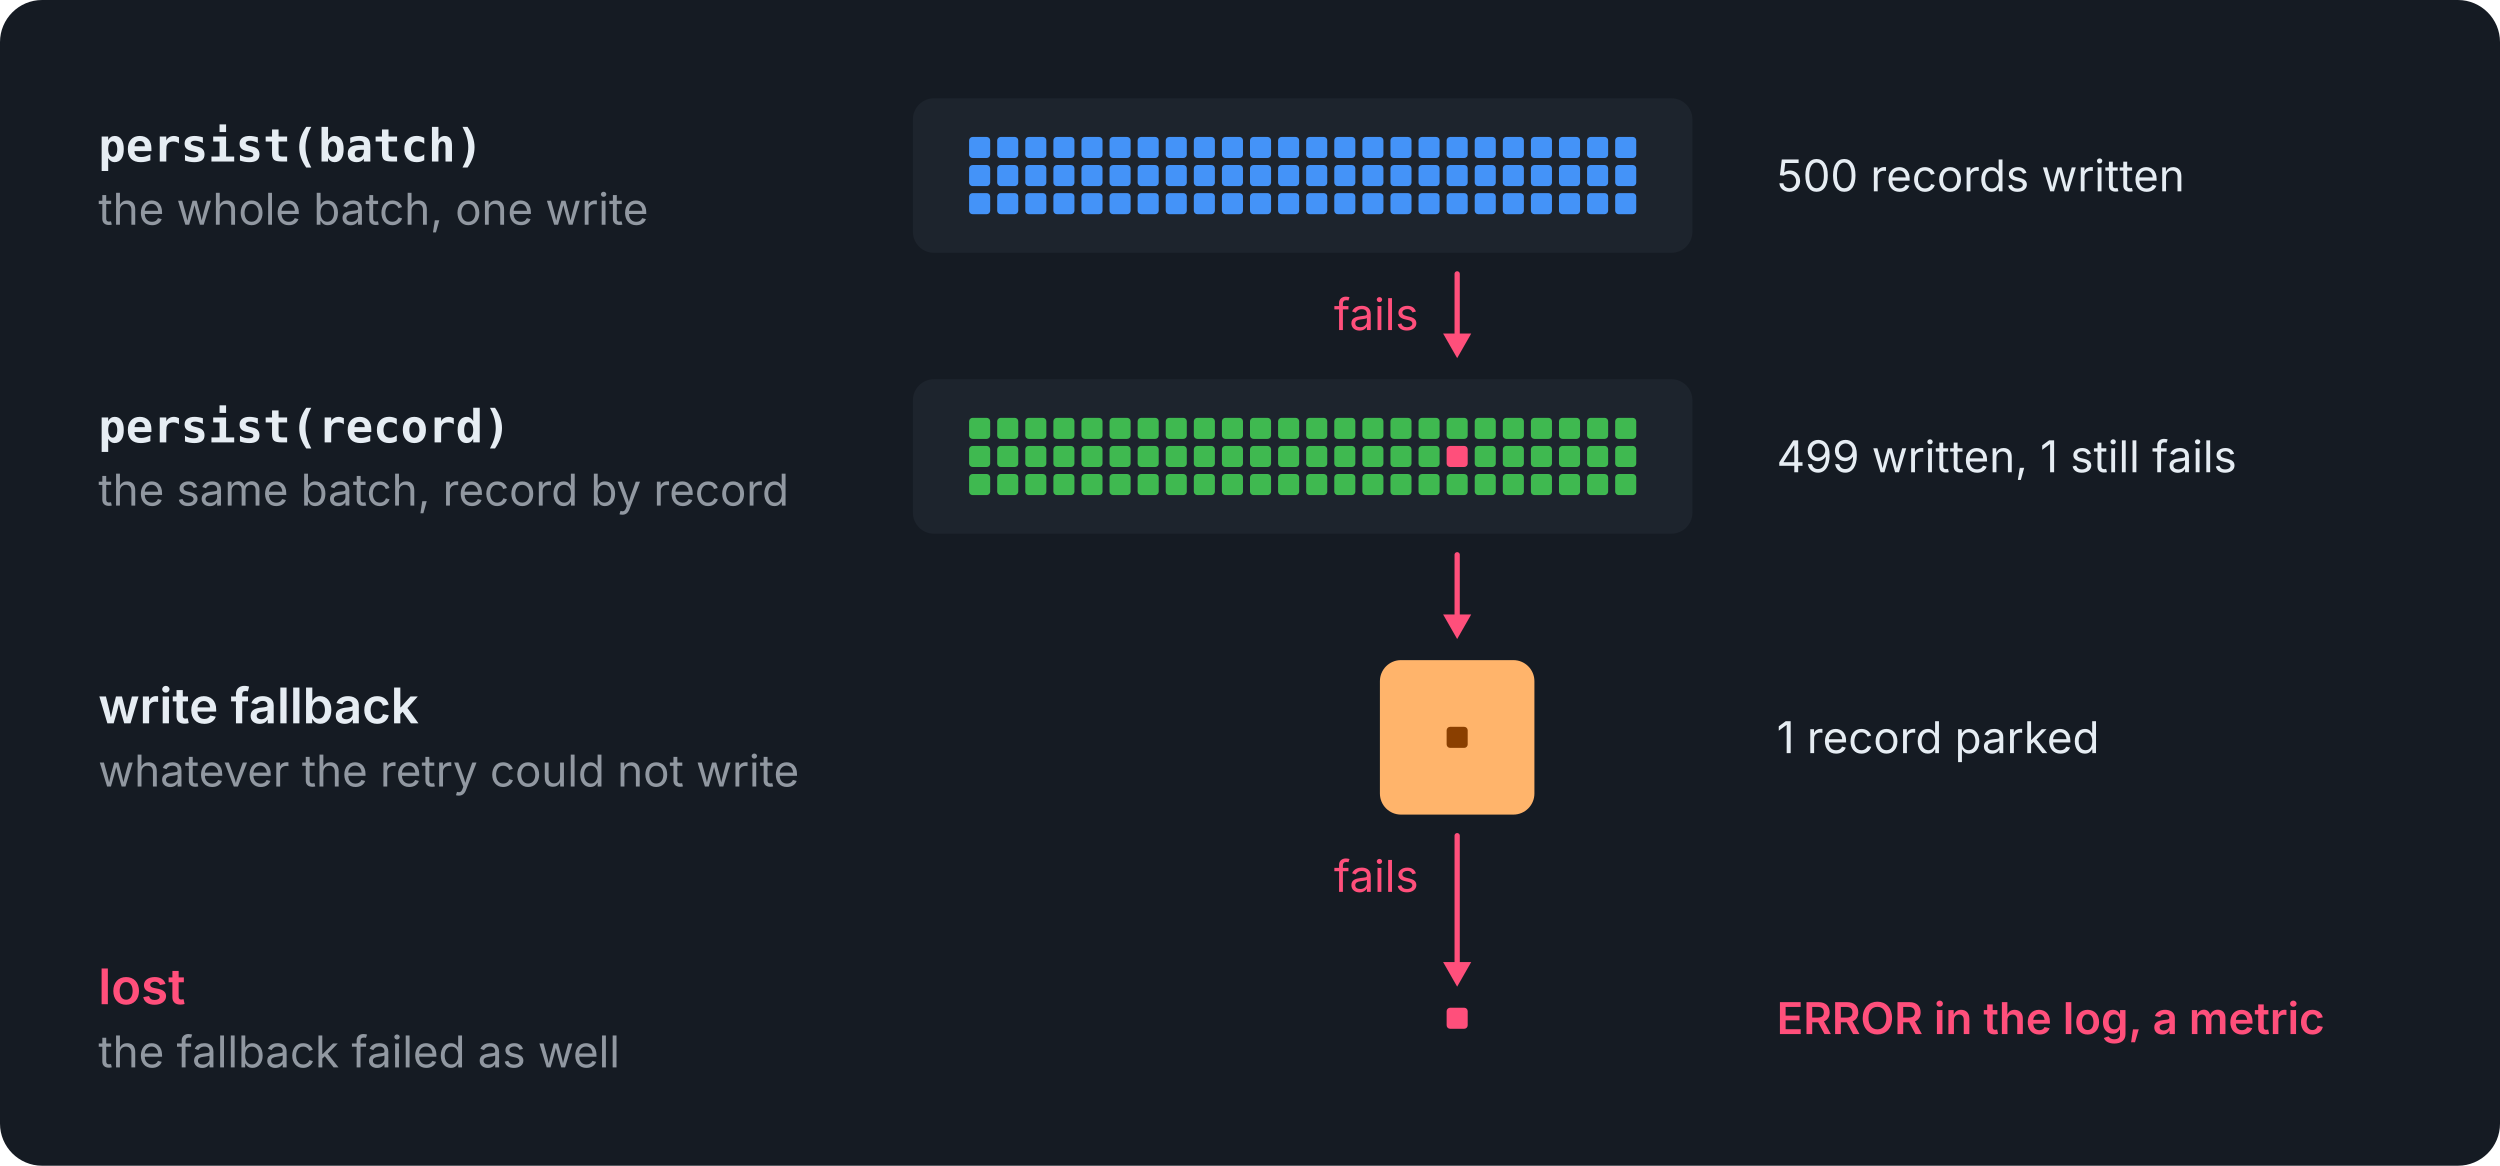
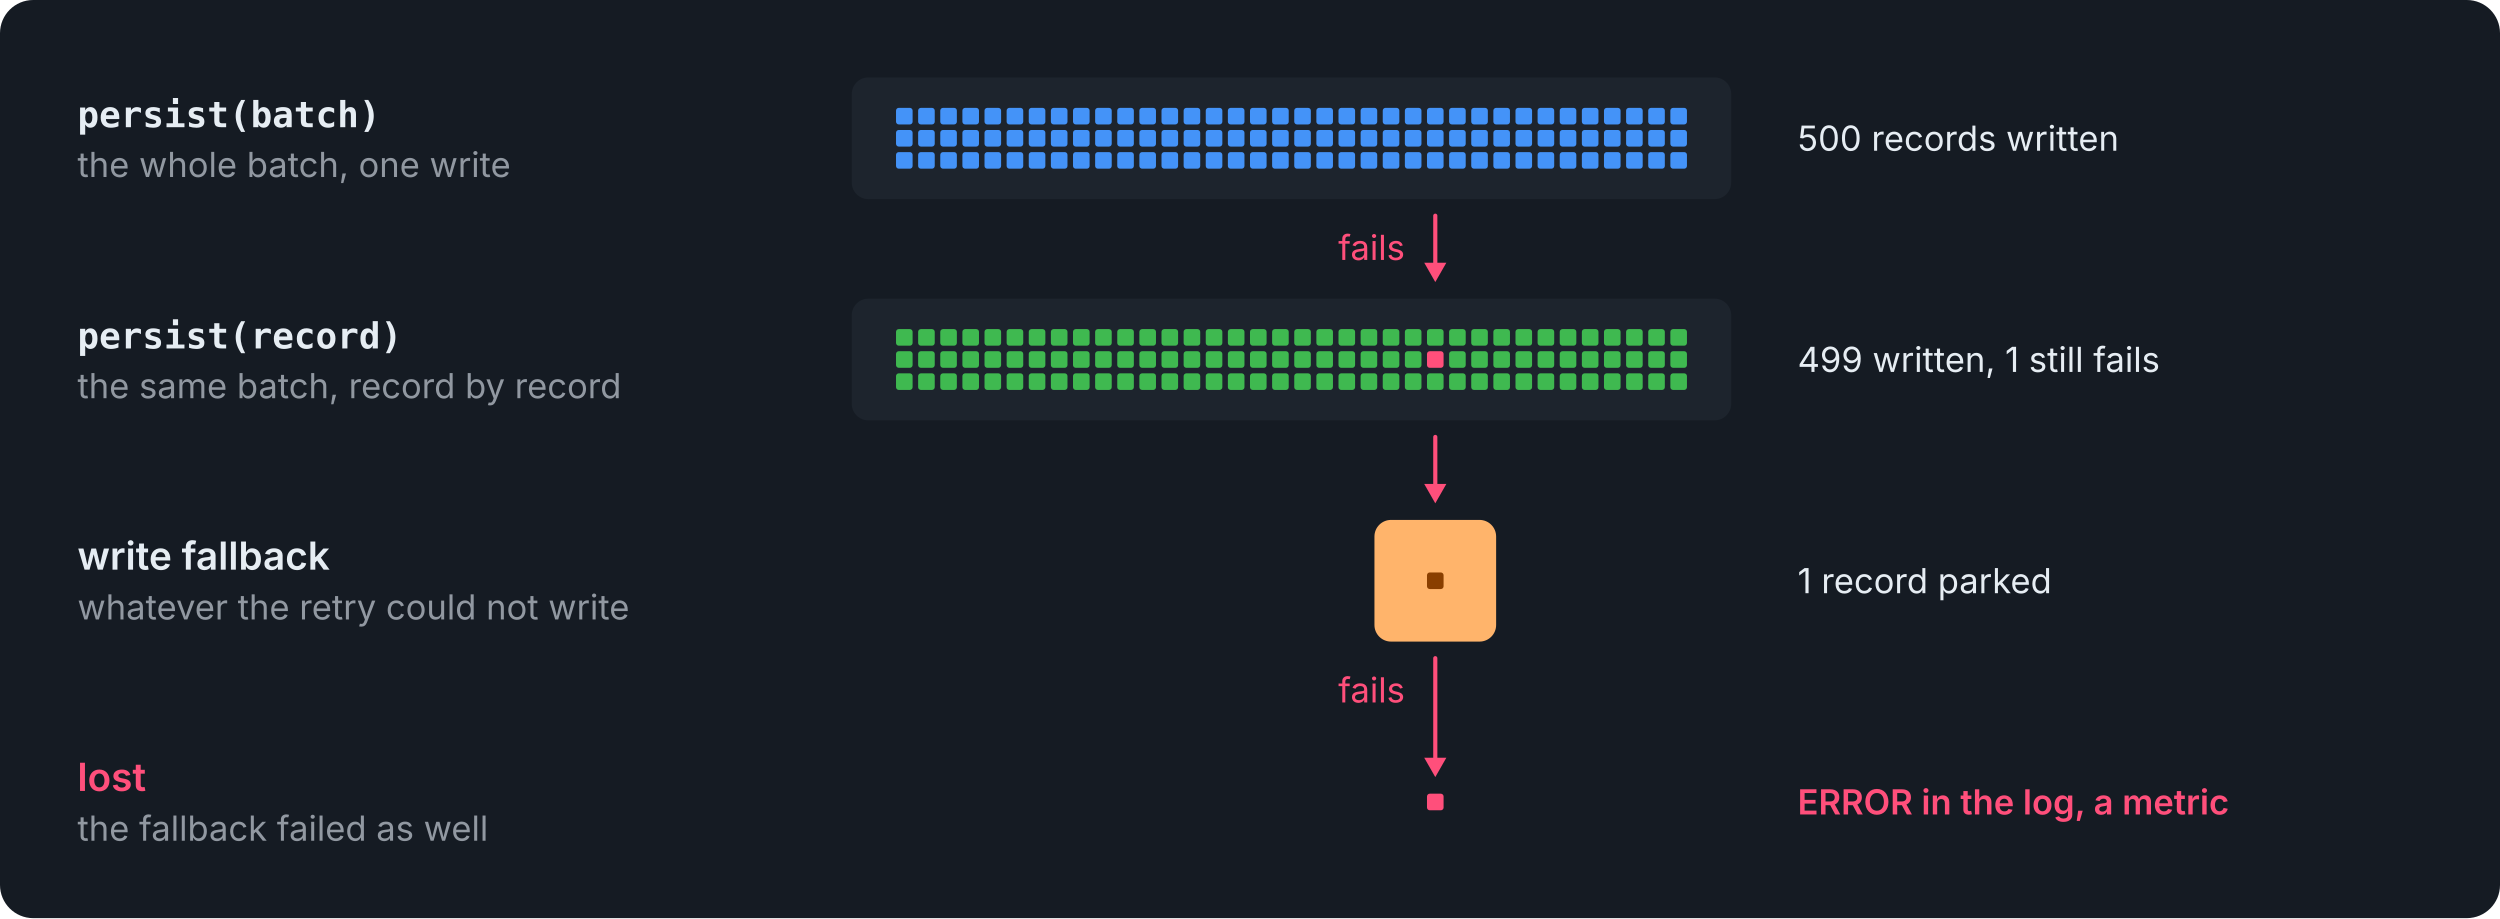
- <svg xmlns="http://www.w3.org/2000/svg" viewBox="0 0 712 332" width="712" height="332" role="img">
-   <rect width="712" height="332" rx="12" fill="#151B23" />
+ <svg xmlns="http://www.w3.org/2000/svg" viewBox="0 0 904 332" width="904" height="332" role="img">
+   <rect width="904" height="332" rx="12" fill="#151B23" />
  <g transform="translate(12,12)">
    <text x="16.0" y="34.0" font-family="ui-monospace, SFMono-Regular, 'SF Mono', Menlo, Consolas, monospace" font-size="13" font-weight="600" fill="#E6EDF3" text-anchor="start">persist(batch)</text>
    <text x="16.0" y="52.0" font-family="-apple-system, BlinkMacSystemFont, 'Segoe UI', Inter, Helvetica, Arial, sans-serif" font-size="12.5" font-weight="400" fill="#9198A1" text-anchor="start">the whole batch, one write</text>
-     <text x="494.0" y="42.5" font-family="-apple-system, BlinkMacSystemFont, 'Segoe UI', Inter, Helvetica, Arial, sans-serif" font-size="12.5" font-weight="400" fill="#E6EDF3" text-anchor="start">500 records written</text>
+     <text x="638.0" y="42.5" font-family="-apple-system, BlinkMacSystemFont, 'Segoe UI', Inter, Helvetica, Arial, sans-serif" font-size="12.5" font-weight="400" fill="#E6EDF3" text-anchor="start">500 records written</text>
    <text x="16.0" y="114.0" font-family="ui-monospace, SFMono-Regular, 'SF Mono', Menlo, Consolas, monospace" font-size="13" font-weight="600" fill="#E6EDF3" text-anchor="start">persist(record)</text>
    <text x="16.0" y="132.0" font-family="-apple-system, BlinkMacSystemFont, 'Segoe UI', Inter, Helvetica, Arial, sans-serif" font-size="12.5" font-weight="400" fill="#9198A1" text-anchor="start">the same batch, record by record</text>
-     <text x="494.0" y="122.5" font-family="-apple-system, BlinkMacSystemFont, 'Segoe UI', Inter, Helvetica, Arial, sans-serif" font-size="12.5" font-weight="400" fill="#E6EDF3" text-anchor="start">499 written, 1 still fails</text>
+     <text x="638.0" y="122.5" font-family="-apple-system, BlinkMacSystemFont, 'Segoe UI', Inter, Helvetica, Arial, sans-serif" font-size="12.5" font-weight="400" fill="#E6EDF3" text-anchor="start">499 written, 1 still fails</text>
    <text x="16.0" y="194.0" font-family="-apple-system, BlinkMacSystemFont, 'Segoe UI', Inter, Helvetica, Arial, sans-serif" font-size="14" font-weight="600" fill="#E6EDF3" text-anchor="start">write fallback</text>
    <text x="16.0" y="212.0" font-family="-apple-system, BlinkMacSystemFont, 'Segoe UI', Inter, Helvetica, Arial, sans-serif" font-size="12.5" font-weight="400" fill="#9198A1" text-anchor="start">whatever the retry could not write</text>
-     <text x="494.0" y="202.5" font-family="-apple-system, BlinkMacSystemFont, 'Segoe UI', Inter, Helvetica, Arial, sans-serif" font-size="12.5" font-weight="400" fill="#E6EDF3" text-anchor="start">1 record parked</text>
+     <text x="638.0" y="202.5" font-family="-apple-system, BlinkMacSystemFont, 'Segoe UI', Inter, Helvetica, Arial, sans-serif" font-size="12.5" font-weight="400" fill="#E6EDF3" text-anchor="start">1 record parked</text>
    <text x="16.0" y="274.0" font-family="-apple-system, BlinkMacSystemFont, 'Segoe UI', Inter, Helvetica, Arial, sans-serif" font-size="14" font-weight="600" fill="#FF4F7B" text-anchor="start">lost</text>
    <text x="16.0" y="292.0" font-family="-apple-system, BlinkMacSystemFont, 'Segoe UI', Inter, Helvetica, Arial, sans-serif" font-size="12.5" font-weight="400" fill="#9198A1" text-anchor="start">the fallback failed as well</text>
-     <text x="494.0" y="282.5" font-family="-apple-system, BlinkMacSystemFont, 'Segoe UI', Inter, Helvetica, Arial, sans-serif" font-size="12.5" font-weight="600" fill="#FF4F7B" text-anchor="start">ERROR in the log, a metric</text>
-     <rect x="248.0" y="16.0" width="222.0" height="44.0" rx="6" fill="#1D242D" />
-     <rect x="264.0" y="27.0" width="6.0" height="6.0" rx="1" fill="#4493F8" />
-     <rect x="264.0" y="35.0" width="6.0" height="6.0" rx="1" fill="#4493F8" />
-     <rect x="264.0" y="43.0" width="6.0" height="6.0" rx="1" fill="#4493F8" />
-     <rect x="272.0" y="27.0" width="6.0" height="6.0" rx="1" fill="#4493F8" />
-     <rect x="272.0" y="35.0" width="6.0" height="6.0" rx="1" fill="#4493F8" />
-     <rect x="272.0" y="43.0" width="6.0" height="6.0" rx="1" fill="#4493F8" />
-     <rect x="280.0" y="27.0" width="6.0" height="6.0" rx="1" fill="#4493F8" />
-     <rect x="280.0" y="35.0" width="6.0" height="6.0" rx="1" fill="#4493F8" />
-     <rect x="280.0" y="43.0" width="6.0" height="6.0" rx="1" fill="#4493F8" />
-     <rect x="288.0" y="27.0" width="6.0" height="6.0" rx="1" fill="#4493F8" />
-     <rect x="288.0" y="35.0" width="6.0" height="6.0" rx="1" fill="#4493F8" />
-     <rect x="288.0" y="43.0" width="6.0" height="6.0" rx="1" fill="#4493F8" />
-     <rect x="296.0" y="27.0" width="6.0" height="6.0" rx="1" fill="#4493F8" />
-     <rect x="296.0" y="35.0" width="6.0" height="6.0" rx="1" fill="#4493F8" />
-     <rect x="296.0" y="43.0" width="6.0" height="6.0" rx="1" fill="#4493F8" />
-     <rect x="304.0" y="27.0" width="6.0" height="6.0" rx="1" fill="#4493F8" />
-     <rect x="304.0" y="35.0" width="6.0" height="6.0" rx="1" fill="#4493F8" />
-     <rect x="304.0" y="43.0" width="6.0" height="6.0" rx="1" fill="#4493F8" />
+     <text x="638.0" y="282.5" font-family="-apple-system, BlinkMacSystemFont, 'Segoe UI', Inter, Helvetica, Arial, sans-serif" font-size="12.5" font-weight="600" fill="#FF4F7B" text-anchor="start">ERROR in the log, a metric</text>
+     <rect x="296.0" y="16.0" width="318.0" height="44.0" rx="6" fill="#1D242D" />
    <rect x="312.0" y="27.0" width="6.0" height="6.0" rx="1" fill="#4493F8" />
    <rect x="312.0" y="35.0" width="6.0" height="6.0" rx="1" fill="#4493F8" />
    <rect x="312.0" y="43.0" width="6.0" height="6.0" rx="1" fill="#4493F8" />
    <rect x="320.0" y="27.0" width="6.0" height="6.0" rx="1" fill="#4493F8" />
    <rect x="320.0" y="35.0" width="6.0" height="6.0" rx="1" fill="#4493F8" />
    <rect x="320.0" y="43.0" width="6.0" height="6.0" rx="1" fill="#4493F8" />
    <rect x="328.0" y="27.0" width="6.0" height="6.0" rx="1" fill="#4493F8" />
    <rect x="328.0" y="35.0" width="6.0" height="6.0" rx="1" fill="#4493F8" />
    <rect x="328.0" y="43.0" width="6.0" height="6.0" rx="1" fill="#4493F8" />
    <rect x="336.0" y="27.0" width="6.0" height="6.0" rx="1" fill="#4493F8" />
    <rect x="336.0" y="35.0" width="6.0" height="6.0" rx="1" fill="#4493F8" />
    <rect x="336.0" y="43.0" width="6.0" height="6.0" rx="1" fill="#4493F8" />
    <rect x="344.0" y="27.0" width="6.0" height="6.0" rx="1" fill="#4493F8" />
    <rect x="344.0" y="35.0" width="6.0" height="6.0" rx="1" fill="#4493F8" />
    <rect x="344.0" y="43.0" width="6.0" height="6.0" rx="1" fill="#4493F8" />
    <rect x="352.0" y="27.0" width="6.0" height="6.0" rx="1" fill="#4493F8" />
    <rect x="352.0" y="35.0" width="6.0" height="6.0" rx="1" fill="#4493F8" />
    <rect x="352.0" y="43.0" width="6.0" height="6.0" rx="1" fill="#4493F8" />
    <rect x="360.0" y="27.0" width="6.0" height="6.0" rx="1" fill="#4493F8" />
    <rect x="360.0" y="35.0" width="6.0" height="6.0" rx="1" fill="#4493F8" />
    <rect x="360.0" y="43.0" width="6.0" height="6.0" rx="1" fill="#4493F8" />
    <rect x="368.0" y="27.0" width="6.0" height="6.0" rx="1" fill="#4493F8" />
    <rect x="368.0" y="35.0" width="6.0" height="6.0" rx="1" fill="#4493F8" />
    <rect x="368.0" y="43.0" width="6.0" height="6.0" rx="1" fill="#4493F8" />
    <rect x="376.0" y="27.0" width="6.0" height="6.0" rx="1" fill="#4493F8" />
    <rect x="376.0" y="35.0" width="6.0" height="6.0" rx="1" fill="#4493F8" />
    <rect x="376.0" y="43.0" width="6.0" height="6.0" rx="1" fill="#4493F8" />
    <rect x="384.0" y="27.0" width="6.0" height="6.0" rx="1" fill="#4493F8" />
    <rect x="384.0" y="35.0" width="6.0" height="6.0" rx="1" fill="#4493F8" />
    <rect x="384.0" y="43.0" width="6.0" height="6.0" rx="1" fill="#4493F8" />
    <rect x="392.0" y="27.0" width="6.0" height="6.0" rx="1" fill="#4493F8" />
    <rect x="392.0" y="35.0" width="6.0" height="6.0" rx="1" fill="#4493F8" />
    <rect x="392.0" y="43.0" width="6.0" height="6.0" rx="1" fill="#4493F8" />
    <rect x="400.0" y="27.0" width="6.0" height="6.0" rx="1" fill="#4493F8" />
    <rect x="400.0" y="35.0" width="6.0" height="6.0" rx="1" fill="#4493F8" />
    <rect x="400.0" y="43.0" width="6.0" height="6.0" rx="1" fill="#4493F8" />
    <rect x="408.0" y="27.0" width="6.0" height="6.0" rx="1" fill="#4493F8" />
    <rect x="408.0" y="35.0" width="6.0" height="6.0" rx="1" fill="#4493F8" />
    <rect x="408.0" y="43.0" width="6.0" height="6.0" rx="1" fill="#4493F8" />
    <rect x="416.0" y="27.0" width="6.0" height="6.0" rx="1" fill="#4493F8" />
    <rect x="416.0" y="35.0" width="6.0" height="6.0" rx="1" fill="#4493F8" />
    <rect x="416.0" y="43.0" width="6.0" height="6.0" rx="1" fill="#4493F8" />
    <rect x="424.0" y="27.0" width="6.0" height="6.0" rx="1" fill="#4493F8" />
    <rect x="424.0" y="35.0" width="6.0" height="6.0" rx="1" fill="#4493F8" />
    <rect x="424.0" y="43.0" width="6.0" height="6.0" rx="1" fill="#4493F8" />
    <rect x="432.0" y="27.0" width="6.0" height="6.0" rx="1" fill="#4493F8" />
    <rect x="432.0" y="35.0" width="6.0" height="6.0" rx="1" fill="#4493F8" />
    <rect x="432.0" y="43.0" width="6.0" height="6.0" rx="1" fill="#4493F8" />
    <rect x="440.0" y="27.0" width="6.0" height="6.0" rx="1" fill="#4493F8" />
    <rect x="440.0" y="35.0" width="6.0" height="6.0" rx="1" fill="#4493F8" />
    <rect x="440.0" y="43.0" width="6.0" height="6.0" rx="1" fill="#4493F8" />
    <rect x="448.0" y="27.0" width="6.0" height="6.0" rx="1" fill="#4493F8" />
    <rect x="448.0" y="35.0" width="6.0" height="6.0" rx="1" fill="#4493F8" />
    <rect x="448.0" y="43.0" width="6.0" height="6.0" rx="1" fill="#4493F8" />
-     <rect x="248.0" y="96.0" width="222.0" height="44.0" rx="6" fill="#1D242D" />
-     <rect x="264.0" y="107.0" width="6.0" height="6.0" rx="1" fill="#3FB950" />
-     <rect x="264.0" y="115.0" width="6.0" height="6.0" rx="1" fill="#3FB950" />
-     <rect x="264.0" y="123.0" width="6.0" height="6.0" rx="1" fill="#3FB950" />
-     <rect x="272.0" y="107.0" width="6.0" height="6.0" rx="1" fill="#3FB950" />
-     <rect x="272.0" y="115.0" width="6.0" height="6.0" rx="1" fill="#3FB950" />
-     <rect x="272.0" y="123.0" width="6.0" height="6.0" rx="1" fill="#3FB950" />
-     <rect x="280.0" y="107.0" width="6.0" height="6.0" rx="1" fill="#3FB950" />
-     <rect x="280.0" y="115.0" width="6.0" height="6.0" rx="1" fill="#3FB950" />
-     <rect x="280.0" y="123.0" width="6.0" height="6.0" rx="1" fill="#3FB950" />
-     <rect x="288.0" y="107.0" width="6.0" height="6.0" rx="1" fill="#3FB950" />
-     <rect x="288.0" y="115.0" width="6.0" height="6.0" rx="1" fill="#3FB950" />
-     <rect x="288.0" y="123.0" width="6.0" height="6.0" rx="1" fill="#3FB950" />
-     <rect x="296.0" y="107.0" width="6.0" height="6.0" rx="1" fill="#3FB950" />
-     <rect x="296.0" y="115.0" width="6.0" height="6.0" rx="1" fill="#3FB950" />
-     <rect x="296.0" y="123.0" width="6.0" height="6.0" rx="1" fill="#3FB950" />
-     <rect x="304.0" y="107.0" width="6.0" height="6.0" rx="1" fill="#3FB950" />
-     <rect x="304.0" y="115.0" width="6.0" height="6.0" rx="1" fill="#3FB950" />
-     <rect x="304.0" y="123.0" width="6.0" height="6.0" rx="1" fill="#3FB950" />
+     <rect x="456.0" y="27.0" width="6.0" height="6.0" rx="1" fill="#4493F8" />
+     <rect x="456.0" y="35.0" width="6.0" height="6.0" rx="1" fill="#4493F8" />
+     <rect x="456.0" y="43.0" width="6.0" height="6.0" rx="1" fill="#4493F8" />
+     <rect x="464.0" y="27.0" width="6.0" height="6.0" rx="1" fill="#4493F8" />
+     <rect x="464.0" y="35.0" width="6.0" height="6.0" rx="1" fill="#4493F8" />
+     <rect x="464.0" y="43.0" width="6.0" height="6.0" rx="1" fill="#4493F8" />
+     <rect x="472.0" y="27.0" width="6.0" height="6.0" rx="1" fill="#4493F8" />
+     <rect x="472.0" y="35.0" width="6.0" height="6.0" rx="1" fill="#4493F8" />
+     <rect x="472.0" y="43.0" width="6.0" height="6.0" rx="1" fill="#4493F8" />
+     <rect x="480.0" y="27.0" width="6.0" height="6.0" rx="1" fill="#4493F8" />
+     <rect x="480.0" y="35.0" width="6.0" height="6.0" rx="1" fill="#4493F8" />
+     <rect x="480.0" y="43.0" width="6.0" height="6.0" rx="1" fill="#4493F8" />
+     <rect x="488.0" y="27.0" width="6.0" height="6.0" rx="1" fill="#4493F8" />
+     <rect x="488.0" y="35.0" width="6.0" height="6.0" rx="1" fill="#4493F8" />
+     <rect x="488.0" y="43.0" width="6.0" height="6.0" rx="1" fill="#4493F8" />
+     <rect x="496.0" y="27.0" width="6.0" height="6.0" rx="1" fill="#4493F8" />
+     <rect x="496.0" y="35.0" width="6.0" height="6.0" rx="1" fill="#4493F8" />
+     <rect x="496.0" y="43.0" width="6.0" height="6.0" rx="1" fill="#4493F8" />
+     <rect x="504.0" y="27.0" width="6.0" height="6.0" rx="1" fill="#4493F8" />
+     <rect x="504.0" y="35.0" width="6.0" height="6.0" rx="1" fill="#4493F8" />
+     <rect x="504.0" y="43.0" width="6.0" height="6.0" rx="1" fill="#4493F8" />
+     <rect x="512.0" y="27.0" width="6.0" height="6.0" rx="1" fill="#4493F8" />
+     <rect x="512.0" y="35.0" width="6.0" height="6.0" rx="1" fill="#4493F8" />
+     <rect x="512.0" y="43.0" width="6.0" height="6.0" rx="1" fill="#4493F8" />
+     <rect x="520.0" y="27.0" width="6.0" height="6.0" rx="1" fill="#4493F8" />
+     <rect x="520.0" y="35.0" width="6.0" height="6.0" rx="1" fill="#4493F8" />
+     <rect x="520.0" y="43.0" width="6.0" height="6.0" rx="1" fill="#4493F8" />
+     <rect x="528.0" y="27.0" width="6.0" height="6.0" rx="1" fill="#4493F8" />
+     <rect x="528.0" y="35.0" width="6.0" height="6.0" rx="1" fill="#4493F8" />
+     <rect x="528.0" y="43.0" width="6.0" height="6.0" rx="1" fill="#4493F8" />
+     <rect x="536.0" y="27.0" width="6.0" height="6.0" rx="1" fill="#4493F8" />
+     <rect x="536.0" y="35.0" width="6.0" height="6.0" rx="1" fill="#4493F8" />
+     <rect x="536.0" y="43.0" width="6.0" height="6.0" rx="1" fill="#4493F8" />
+     <rect x="544.0" y="27.0" width="6.0" height="6.0" rx="1" fill="#4493F8" />
+     <rect x="544.0" y="35.0" width="6.0" height="6.0" rx="1" fill="#4493F8" />
+     <rect x="544.0" y="43.0" width="6.0" height="6.0" rx="1" fill="#4493F8" />
+     <rect x="552.0" y="27.0" width="6.0" height="6.0" rx="1" fill="#4493F8" />
+     <rect x="552.0" y="35.0" width="6.0" height="6.0" rx="1" fill="#4493F8" />
+     <rect x="552.0" y="43.0" width="6.0" height="6.0" rx="1" fill="#4493F8" />
+     <rect x="560.0" y="27.0" width="6.0" height="6.0" rx="1" fill="#4493F8" />
+     <rect x="560.0" y="35.0" width="6.0" height="6.0" rx="1" fill="#4493F8" />
+     <rect x="560.0" y="43.0" width="6.0" height="6.0" rx="1" fill="#4493F8" />
+     <rect x="568.0" y="27.0" width="6.0" height="6.0" rx="1" fill="#4493F8" />
+     <rect x="568.0" y="35.0" width="6.0" height="6.0" rx="1" fill="#4493F8" />
+     <rect x="568.0" y="43.0" width="6.0" height="6.0" rx="1" fill="#4493F8" />
+     <rect x="576.0" y="27.0" width="6.0" height="6.0" rx="1" fill="#4493F8" />
+     <rect x="576.0" y="35.0" width="6.0" height="6.0" rx="1" fill="#4493F8" />
+     <rect x="576.0" y="43.0" width="6.0" height="6.0" rx="1" fill="#4493F8" />
+     <rect x="584.0" y="27.0" width="6.0" height="6.0" rx="1" fill="#4493F8" />
+     <rect x="584.0" y="35.0" width="6.0" height="6.0" rx="1" fill="#4493F8" />
+     <rect x="584.0" y="43.0" width="6.0" height="6.0" rx="1" fill="#4493F8" />
+     <rect x="592.0" y="27.0" width="6.0" height="6.0" rx="1" fill="#4493F8" />
+     <rect x="592.0" y="35.0" width="6.0" height="6.0" rx="1" fill="#4493F8" />
+     <rect x="592.0" y="43.0" width="6.0" height="6.0" rx="1" fill="#4493F8" />
+     <rect x="296.0" y="96.0" width="318.0" height="44.0" rx="6" fill="#1D242D" />
    <rect x="312.0" y="107.0" width="6.0" height="6.0" rx="1" fill="#3FB950" />
    <rect x="312.0" y="115.0" width="6.0" height="6.0" rx="1" fill="#3FB950" />
    <rect x="312.0" y="123.0" width="6.0" height="6.0" rx="1" fill="#3FB950" />
    <rect x="320.0" y="107.0" width="6.0" height="6.0" rx="1" fill="#3FB950" />
    <rect x="320.0" y="115.0" width="6.0" height="6.0" rx="1" fill="#3FB950" />
    <rect x="320.0" y="123.0" width="6.0" height="6.0" rx="1" fill="#3FB950" />
    <rect x="328.0" y="107.0" width="6.0" height="6.0" rx="1" fill="#3FB950" />
    <rect x="328.0" y="115.0" width="6.0" height="6.0" rx="1" fill="#3FB950" />
    <rect x="328.0" y="123.0" width="6.0" height="6.0" rx="1" fill="#3FB950" />
    <rect x="336.0" y="107.0" width="6.0" height="6.0" rx="1" fill="#3FB950" />
    <rect x="336.0" y="115.0" width="6.0" height="6.0" rx="1" fill="#3FB950" />
    <rect x="336.0" y="123.0" width="6.0" height="6.0" rx="1" fill="#3FB950" />
    <rect x="344.0" y="107.0" width="6.0" height="6.0" rx="1" fill="#3FB950" />
    <rect x="344.0" y="115.0" width="6.0" height="6.0" rx="1" fill="#3FB950" />
    <rect x="344.0" y="123.0" width="6.0" height="6.0" rx="1" fill="#3FB950" />
    <rect x="352.0" y="107.0" width="6.0" height="6.0" rx="1" fill="#3FB950" />
    <rect x="352.0" y="115.0" width="6.0" height="6.0" rx="1" fill="#3FB950" />
    <rect x="352.0" y="123.0" width="6.0" height="6.0" rx="1" fill="#3FB950" />
    <rect x="360.0" y="107.0" width="6.0" height="6.0" rx="1" fill="#3FB950" />
    <rect x="360.0" y="115.0" width="6.0" height="6.0" rx="1" fill="#3FB950" />
    <rect x="360.0" y="123.0" width="6.0" height="6.0" rx="1" fill="#3FB950" />
    <rect x="368.0" y="107.0" width="6.0" height="6.0" rx="1" fill="#3FB950" />
    <rect x="368.0" y="115.0" width="6.0" height="6.0" rx="1" fill="#3FB950" />
    <rect x="368.0" y="123.0" width="6.0" height="6.0" rx="1" fill="#3FB950" />
    <rect x="376.0" y="107.0" width="6.0" height="6.0" rx="1" fill="#3FB950" />
    <rect x="376.0" y="115.0" width="6.0" height="6.0" rx="1" fill="#3FB950" />
    <rect x="376.0" y="123.0" width="6.0" height="6.0" rx="1" fill="#3FB950" />
    <rect x="384.0" y="107.0" width="6.0" height="6.0" rx="1" fill="#3FB950" />
    <rect x="384.0" y="115.0" width="6.0" height="6.0" rx="1" fill="#3FB950" />
    <rect x="384.0" y="123.0" width="6.0" height="6.0" rx="1" fill="#3FB950" />
    <rect x="392.0" y="107.0" width="6.0" height="6.0" rx="1" fill="#3FB950" />
    <rect x="392.0" y="115.0" width="6.0" height="6.0" rx="1" fill="#3FB950" />
    <rect x="392.0" y="123.0" width="6.0" height="6.0" rx="1" fill="#3FB950" />
    <rect x="400.0" y="107.0" width="6.0" height="6.0" rx="1" fill="#3FB950" />
-     <rect x="400.0" y="115.0" width="6.0" height="6.0" rx="1" fill="#FF4F7B" />
+     <rect x="400.0" y="115.0" width="6.0" height="6.0" rx="1" fill="#3FB950" />
    <rect x="400.0" y="123.0" width="6.0" height="6.0" rx="1" fill="#3FB950" />
    <rect x="408.0" y="107.0" width="6.0" height="6.0" rx="1" fill="#3FB950" />
    <rect x="408.0" y="115.0" width="6.0" height="6.0" rx="1" fill="#3FB950" />
    <rect x="408.0" y="123.0" width="6.0" height="6.0" rx="1" fill="#3FB950" />
    <rect x="416.0" y="107.0" width="6.0" height="6.0" rx="1" fill="#3FB950" />
    <rect x="416.0" y="115.0" width="6.0" height="6.0" rx="1" fill="#3FB950" />
    <rect x="416.0" y="123.0" width="6.0" height="6.0" rx="1" fill="#3FB950" />
    <rect x="424.0" y="107.0" width="6.0" height="6.0" rx="1" fill="#3FB950" />
    <rect x="424.0" y="115.0" width="6.0" height="6.0" rx="1" fill="#3FB950" />
    <rect x="424.0" y="123.0" width="6.0" height="6.0" rx="1" fill="#3FB950" />
    <rect x="432.0" y="107.0" width="6.0" height="6.0" rx="1" fill="#3FB950" />
    <rect x="432.0" y="115.0" width="6.0" height="6.0" rx="1" fill="#3FB950" />
    <rect x="432.0" y="123.0" width="6.0" height="6.0" rx="1" fill="#3FB950" />
    <rect x="440.0" y="107.0" width="6.0" height="6.0" rx="1" fill="#3FB950" />
    <rect x="440.0" y="115.0" width="6.0" height="6.0" rx="1" fill="#3FB950" />
    <rect x="440.0" y="123.0" width="6.0" height="6.0" rx="1" fill="#3FB950" />
    <rect x="448.0" y="107.0" width="6.0" height="6.0" rx="1" fill="#3FB950" />
    <rect x="448.0" y="115.0" width="6.0" height="6.0" rx="1" fill="#3FB950" />
    <rect x="448.0" y="123.0" width="6.0" height="6.0" rx="1" fill="#3FB950" />
-     <rect x="381.0" y="176.0" width="44.0" height="44.0" rx="6" fill="#FFB46B" />
-     <rect x="400.0" y="195.0" width="6.0" height="6.0" rx="1" fill="#8A3F00" />
-     <rect x="400.0" y="275.0" width="6.0" height="6.0" rx="1" fill="#FF4F7B" />
-     <path d="M403.0,66 L403.0,84" stroke="#FF4F7B" stroke-width="1.5" fill="none" stroke-linecap="round" stroke-linejoin="round" />
-     <path d="M399.0,83 L403.0,90 L407.0,83 Z" fill="#FF4F7B" />
-     <path d="M403.0,146 L403.0,164" stroke="#FF4F7B" stroke-width="1.5" fill="none" stroke-linecap="round" stroke-linejoin="round" />
-     <path d="M399.0,163 L403.0,170 L407.0,163 Z" fill="#FF4F7B" />
-     <path d="M403.0,226 L403.0,263.0" stroke="#FF4F7B" stroke-width="1.5" fill="none" stroke-linecap="round" stroke-linejoin="round" />
-     <path d="M399.0,262.0 L403.0,269.0 L407.0,262.0 Z" fill="#FF4F7B" />
-     <text x="392.0" y="82.0" font-family="-apple-system, BlinkMacSystemFont, 'Segoe UI', Inter, Helvetica, Arial, sans-serif" font-size="12.5" font-weight="400" fill="#FF4F7B" text-anchor="end">fails</text>
-     <text x="392.0" y="242.0" font-family="-apple-system, BlinkMacSystemFont, 'Segoe UI', Inter, Helvetica, Arial, sans-serif" font-size="12.5" font-weight="400" fill="#FF4F7B" text-anchor="end">fails</text>
+     <rect x="456.0" y="107.0" width="6.0" height="6.0" rx="1" fill="#3FB950" />
+     <rect x="456.0" y="115.0" width="6.0" height="6.0" rx="1" fill="#3FB950" />
+     <rect x="456.0" y="123.0" width="6.0" height="6.0" rx="1" fill="#3FB950" />
+     <rect x="464.0" y="107.0" width="6.0" height="6.0" rx="1" fill="#3FB950" />
+     <rect x="464.0" y="115.0" width="6.0" height="6.0" rx="1" fill="#3FB950" />
+     <rect x="464.0" y="123.0" width="6.0" height="6.0" rx="1" fill="#3FB950" />
+     <rect x="472.0" y="107.0" width="6.0" height="6.0" rx="1" fill="#3FB950" />
+     <rect x="472.0" y="115.0" width="6.0" height="6.0" rx="1" fill="#3FB950" />
+     <rect x="472.0" y="123.0" width="6.0" height="6.0" rx="1" fill="#3FB950" />
+     <rect x="480.0" y="107.0" width="6.0" height="6.0" rx="1" fill="#3FB950" />
+     <rect x="480.0" y="115.0" width="6.0" height="6.0" rx="1" fill="#3FB950" />
+     <rect x="480.0" y="123.0" width="6.0" height="6.0" rx="1" fill="#3FB950" />
+     <rect x="488.0" y="107.0" width="6.0" height="6.0" rx="1" fill="#3FB950" />
+     <rect x="488.0" y="115.0" width="6.0" height="6.0" rx="1" fill="#3FB950" />
+     <rect x="488.0" y="123.0" width="6.0" height="6.0" rx="1" fill="#3FB950" />
+     <rect x="496.0" y="107.0" width="6.0" height="6.0" rx="1" fill="#3FB950" />
+     <rect x="496.0" y="115.0" width="6.0" height="6.0" rx="1" fill="#3FB950" />
+     <rect x="496.0" y="123.0" width="6.0" height="6.0" rx="1" fill="#3FB950" />
+     <rect x="504.0" y="107.0" width="6.0" height="6.0" rx="1" fill="#3FB950" />
+     <rect x="504.0" y="115.0" width="6.0" height="6.0" rx="1" fill="#FF4F7B" />
+     <rect x="504.0" y="123.0" width="6.0" height="6.0" rx="1" fill="#3FB950" />
+     <rect x="512.0" y="107.0" width="6.0" height="6.0" rx="1" fill="#3FB950" />
+     <rect x="512.0" y="115.0" width="6.0" height="6.0" rx="1" fill="#3FB950" />
+     <rect x="512.0" y="123.0" width="6.0" height="6.0" rx="1" fill="#3FB950" />
+     <rect x="520.0" y="107.0" width="6.0" height="6.0" rx="1" fill="#3FB950" />
+     <rect x="520.0" y="115.0" width="6.0" height="6.0" rx="1" fill="#3FB950" />
+     <rect x="520.0" y="123.0" width="6.0" height="6.0" rx="1" fill="#3FB950" />
+     <rect x="528.0" y="107.0" width="6.0" height="6.0" rx="1" fill="#3FB950" />
+     <rect x="528.0" y="115.0" width="6.0" height="6.0" rx="1" fill="#3FB950" />
+     <rect x="528.0" y="123.0" width="6.0" height="6.0" rx="1" fill="#3FB950" />
+     <rect x="536.0" y="107.0" width="6.0" height="6.0" rx="1" fill="#3FB950" />
+     <rect x="536.0" y="115.0" width="6.0" height="6.0" rx="1" fill="#3FB950" />
+     <rect x="536.0" y="123.0" width="6.0" height="6.0" rx="1" fill="#3FB950" />
+     <rect x="544.0" y="107.0" width="6.0" height="6.0" rx="1" fill="#3FB950" />
+     <rect x="544.0" y="115.0" width="6.0" height="6.0" rx="1" fill="#3FB950" />
+     <rect x="544.0" y="123.0" width="6.0" height="6.0" rx="1" fill="#3FB950" />
+     <rect x="552.0" y="107.0" width="6.0" height="6.0" rx="1" fill="#3FB950" />
+     <rect x="552.0" y="115.0" width="6.0" height="6.0" rx="1" fill="#3FB950" />
+     <rect x="552.0" y="123.0" width="6.0" height="6.0" rx="1" fill="#3FB950" />
+     <rect x="560.0" y="107.0" width="6.0" height="6.0" rx="1" fill="#3FB950" />
+     <rect x="560.0" y="115.0" width="6.0" height="6.0" rx="1" fill="#3FB950" />
+     <rect x="560.0" y="123.0" width="6.0" height="6.0" rx="1" fill="#3FB950" />
+     <rect x="568.0" y="107.0" width="6.0" height="6.0" rx="1" fill="#3FB950" />
+     <rect x="568.0" y="115.0" width="6.0" height="6.0" rx="1" fill="#3FB950" />
+     <rect x="568.0" y="123.0" width="6.0" height="6.0" rx="1" fill="#3FB950" />
+     <rect x="576.0" y="107.0" width="6.0" height="6.0" rx="1" fill="#3FB950" />
+     <rect x="576.0" y="115.0" width="6.0" height="6.0" rx="1" fill="#3FB950" />
+     <rect x="576.0" y="123.0" width="6.0" height="6.0" rx="1" fill="#3FB950" />
+     <rect x="584.0" y="107.0" width="6.0" height="6.0" rx="1" fill="#3FB950" />
+     <rect x="584.0" y="115.0" width="6.0" height="6.0" rx="1" fill="#3FB950" />
+     <rect x="584.0" y="123.0" width="6.0" height="6.0" rx="1" fill="#3FB950" />
+     <rect x="592.0" y="107.0" width="6.0" height="6.0" rx="1" fill="#3FB950" />
+     <rect x="592.0" y="115.0" width="6.0" height="6.0" rx="1" fill="#3FB950" />
+     <rect x="592.0" y="123.0" width="6.0" height="6.0" rx="1" fill="#3FB950" />
+     <rect x="485.0" y="176.0" width="44.0" height="44.0" rx="6" fill="#FFB46B" />
+     <rect x="504.0" y="195.0" width="6.0" height="6.0" rx="1" fill="#8A3F00" />
+     <rect x="504.0" y="275.0" width="6.0" height="6.0" rx="1" fill="#FF4F7B" />
+     <path d="M507.0,66 L507.0,84" stroke="#FF4F7B" stroke-width="1.5" fill="none" stroke-linecap="round" stroke-linejoin="round" />
+     <path d="M503.0,83 L507.0,90 L511.0,83 Z" fill="#FF4F7B" />
+     <path d="M507.0,146 L507.0,164" stroke="#FF4F7B" stroke-width="1.5" fill="none" stroke-linecap="round" stroke-linejoin="round" />
+     <path d="M503.0,163 L507.0,170 L511.0,163 Z" fill="#FF4F7B" />
+     <path d="M507.0,226 L507.0,263.0" stroke="#FF4F7B" stroke-width="1.5" fill="none" stroke-linecap="round" stroke-linejoin="round" />
+     <path d="M503.0,262.0 L507.0,269.0 L511.0,262.0 Z" fill="#FF4F7B" />
+     <text x="496.0" y="82.0" font-family="-apple-system, BlinkMacSystemFont, 'Segoe UI', Inter, Helvetica, Arial, sans-serif" font-size="12.5" font-weight="400" fill="#FF4F7B" text-anchor="end">fails</text>
+     <text x="496.0" y="242.0" font-family="-apple-system, BlinkMacSystemFont, 'Segoe UI', Inter, Helvetica, Arial, sans-serif" font-size="12.5" font-weight="400" fill="#FF4F7B" text-anchor="end">fails</text>
  </g>
</svg>
